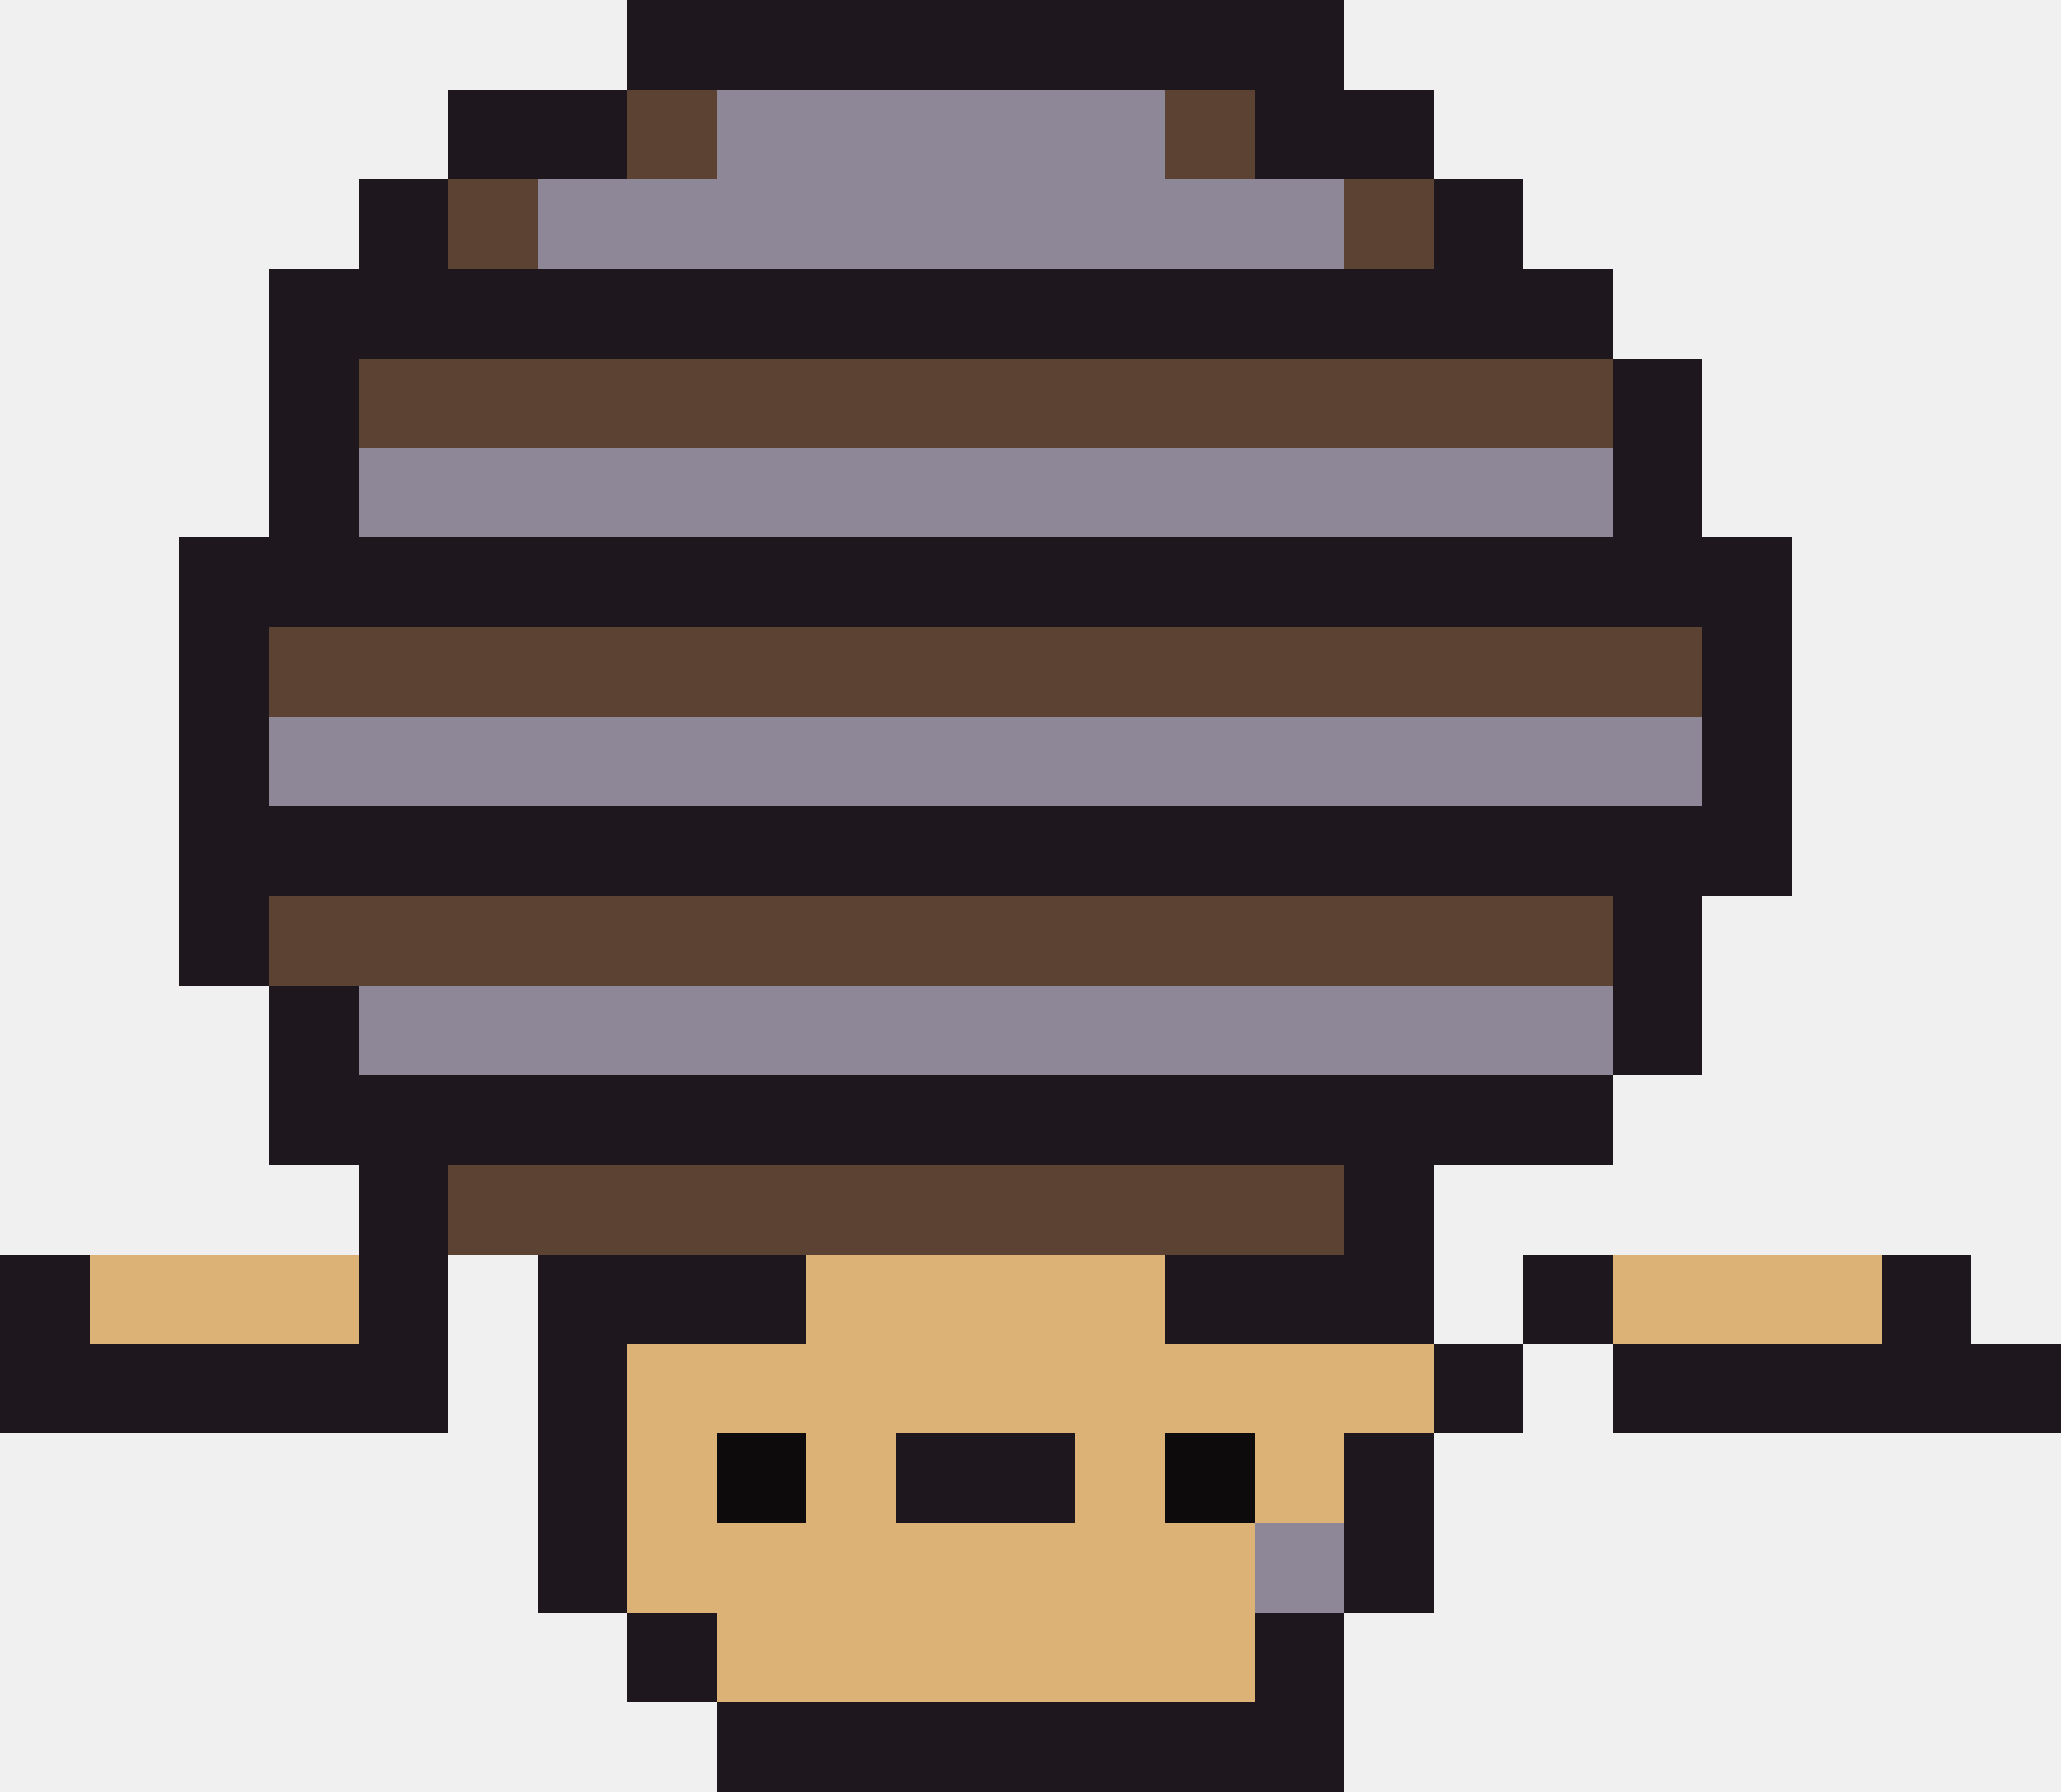
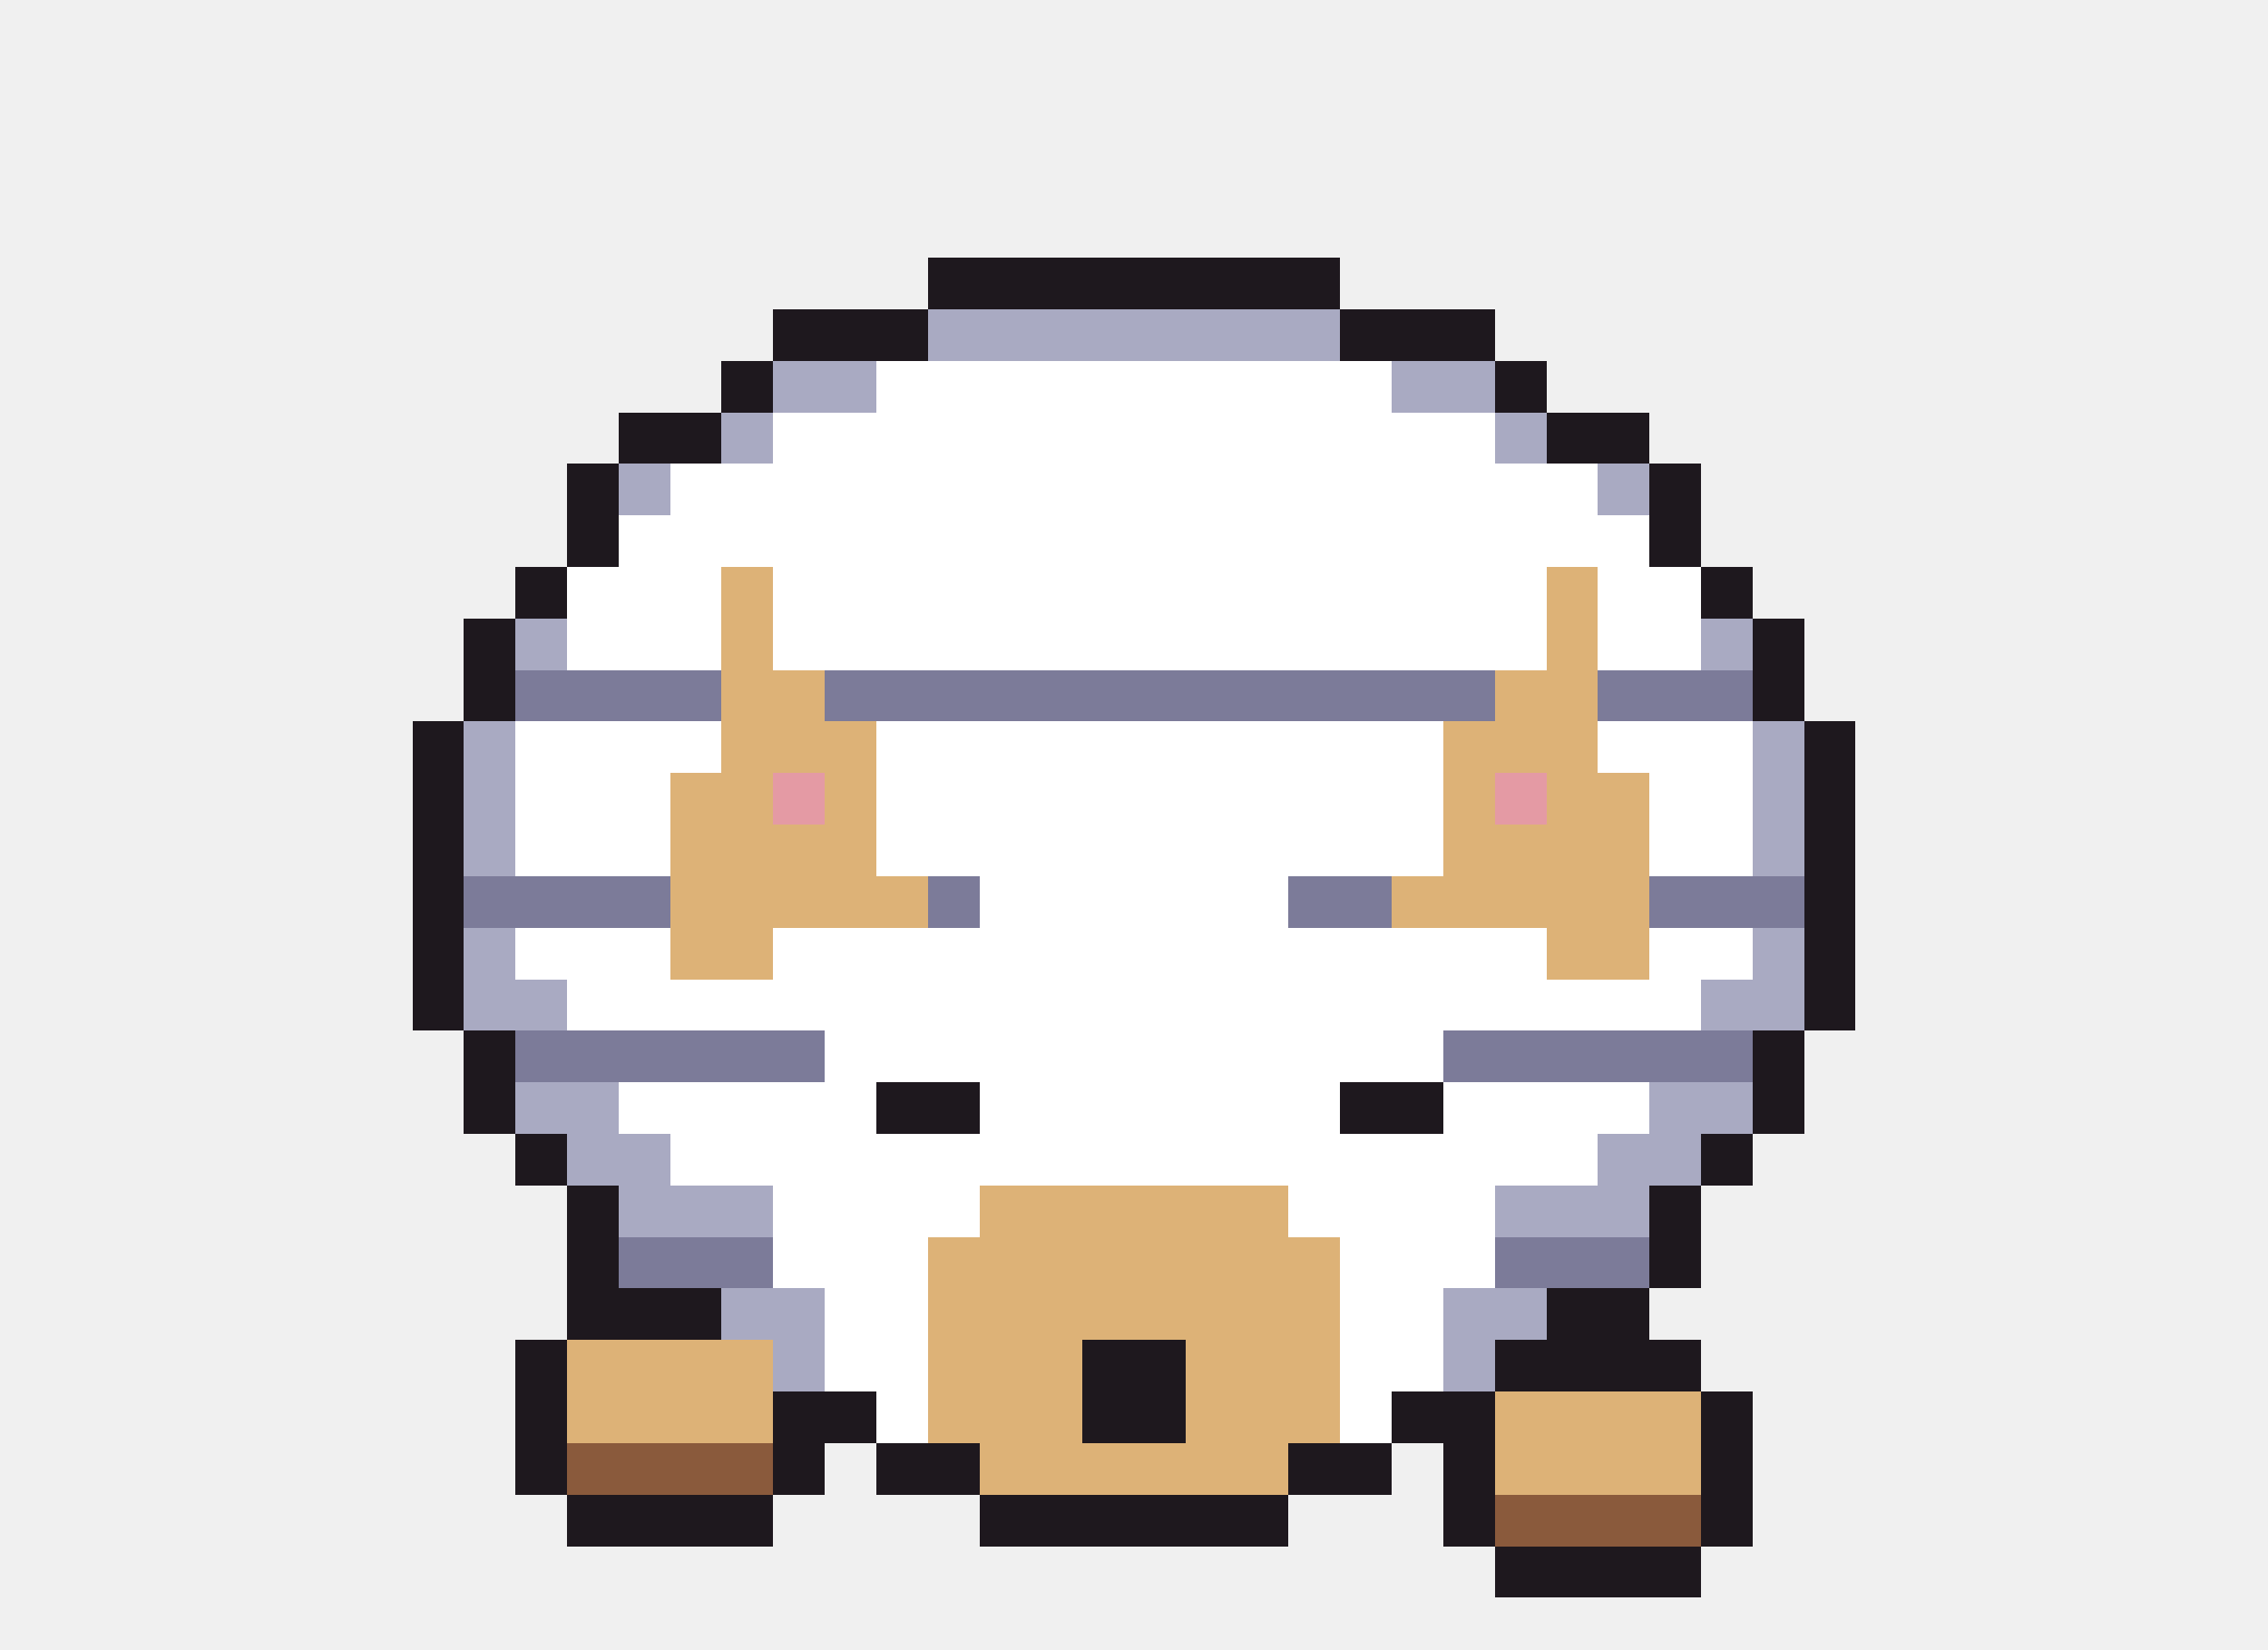
- <svg xmlns="http://www.w3.org/2000/svg" width="23" height="20" viewBox="0 0 23 20" shape-rendering="crispEdges">
-   <rect x="7" y="0" width="8" height="1" fill="#1e181e" />
-   <rect x="5" y="1" width="2" height="1" fill="#1e181e" />
-   <rect x="7" y="1" width="1" height="1" fill="#5c4232" />
-   <rect x="8" y="1" width="5" height="1" fill="#8d8798" />
-   <rect x="13" y="1" width="1" height="1" fill="#5c4232" />
-   <rect x="14" y="1" width="2" height="1" fill="#1e181e" />
-   <rect x="4" y="2" width="1" height="1" fill="#1e181e" />
-   <rect x="5" y="2" width="1" height="1" fill="#5c4232" />
-   <rect x="6" y="2" width="9" height="1" fill="#8d8798" />
-   <rect x="15" y="2" width="1" height="1" fill="#5c4232" />
-   <rect x="16" y="2" width="1" height="1" fill="#1e181e" />
-   <rect x="3" y="3" width="15" height="1" fill="#1e181e" />
-   <rect x="3" y="4" width="1" height="1" fill="#1e181e" />
-   <rect x="4" y="4" width="14" height="1" fill="#5c4232" />
-   <rect x="18" y="4" width="1" height="1" fill="#1e181e" />
-   <rect x="3" y="5" width="1" height="1" fill="#1e181e" />
-   <rect x="4" y="5" width="14" height="1" fill="#8d8798" />
-   <rect x="18" y="5" width="1" height="1" fill="#1e181e" />
-   <rect x="2" y="6" width="18" height="1" fill="#1e181e" />
-   <rect x="2" y="7" width="1" height="1" fill="#1e181e" />
-   <rect x="3" y="7" width="16" height="1" fill="#5c4232" />
-   <rect x="19" y="7" width="1" height="1" fill="#1e181e" />
-   <rect x="2" y="8" width="1" height="1" fill="#1e181e" />
-   <rect x="3" y="8" width="16" height="1" fill="#8d8798" />
-   <rect x="19" y="8" width="1" height="1" fill="#1e181e" />
-   <rect x="2" y="9" width="18" height="1" fill="#1e181e" />
-   <rect x="2" y="10" width="1" height="1" fill="#1e181e" />
-   <rect x="3" y="10" width="15" height="1" fill="#5c4232" />
-   <rect x="18" y="10" width="1" height="1" fill="#1e181e" />
-   <rect x="3" y="11" width="1" height="1" fill="#1e181e" />
-   <rect x="4" y="11" width="14" height="1" fill="#8d8798" />
-   <rect x="18" y="11" width="1" height="1" fill="#1e181e" />
-   <rect x="3" y="12" width="15" height="1" fill="#1e181e" />
-   <rect x="4" y="13" width="1" height="1" fill="#1e181e" />
-   <rect x="5" y="13" width="10" height="1" fill="#5c4232" />
-   <rect x="15" y="13" width="1" height="1" fill="#1e181e" />
-   <rect x="0" y="14" width="1" height="1" fill="#1e181e" />
-   <rect x="1" y="14" width="3" height="1" fill="#ddb277" />
-   <rect x="4" y="14" width="1" height="1" fill="#1e181e" />
-   <rect x="6" y="14" width="3" height="1" fill="#1e181e" />
-   <rect x="9" y="14" width="4" height="1" fill="#ddb277" />
-   <rect x="13" y="14" width="3" height="1" fill="#1e181e" />
-   <rect x="17" y="14" width="1" height="1" fill="#1e181e" />
-   <rect x="18" y="14" width="3" height="1" fill="#ddb277" />
-   <rect x="21" y="14" width="1" height="1" fill="#1e181e" />
-   <rect x="0" y="15" width="5" height="1" fill="#1e181e" />
-   <rect x="6" y="15" width="1" height="1" fill="#1e181e" />
-   <rect x="7" y="15" width="9" height="1" fill="#ddb277" />
-   <rect x="16" y="15" width="1" height="1" fill="#1e181e" />
-   <rect x="18" y="15" width="5" height="1" fill="#1e181e" />
-   <rect x="6" y="16" width="1" height="1" fill="#1e181e" />
-   <rect x="7" y="16" width="1" height="1" fill="#ddb277" />
-   <rect x="8" y="16" width="1" height="1" fill="#0e0b0d" />
-   <rect x="9" y="16" width="1" height="1" fill="#ddb277" />
-   <rect x="10" y="16" width="2" height="1" fill="#1e181e" />
-   <rect x="12" y="16" width="1" height="1" fill="#ddb277" />
-   <rect x="13" y="16" width="1" height="1" fill="#0e0b0d" />
-   <rect x="14" y="16" width="1" height="1" fill="#ddb277" />
-   <rect x="15" y="16" width="1" height="1" fill="#1e181e" />
-   <rect x="6" y="17" width="1" height="1" fill="#1e181e" />
-   <rect x="7" y="17" width="7" height="1" fill="#ddb277" />
-   <rect x="14" y="17" width="1" height="1" fill="#8d8798" />
-   <rect x="15" y="17" width="1" height="1" fill="#1e181e" />
-   <rect x="7" y="18" width="1" height="1" fill="#1e181e" />
-   <rect x="8" y="18" width="6" height="1" fill="#ddb277" />
-   <rect x="14" y="18" width="1" height="1" fill="#1e181e" />
-   <rect x="8" y="19" width="7" height="1" fill="#1e181e" />
+ <svg xmlns="http://www.w3.org/2000/svg" width="44" height="32" viewBox="0 0 44 32" shape-rendering="crispEdges">
+   <rect x="18" y="5" width="8" height="1" fill="#1e181e" />
+   <rect x="15" y="6" width="3" height="1" fill="#1e181e" />
+   <rect x="18" y="6" width="8" height="1" fill="#a9aac2" />
+   <rect x="26" y="6" width="3" height="1" fill="#1e181e" />
+   <rect x="14" y="7" width="1" height="1" fill="#1e181e" />
+   <rect x="15" y="7" width="2" height="1" fill="#a9aac2" />
+   <rect x="17" y="7" width="10" height="1" fill="#ffffff" />
+   <rect x="27" y="7" width="2" height="1" fill="#a9aac2" />
+   <rect x="29" y="7" width="1" height="1" fill="#1e181e" />
+   <rect x="12" y="8" width="2" height="1" fill="#1e181e" />
+   <rect x="14" y="8" width="1" height="1" fill="#a9aac2" />
+   <rect x="15" y="8" width="14" height="1" fill="#ffffff" />
+   <rect x="29" y="8" width="1" height="1" fill="#a9aac2" />
+   <rect x="30" y="8" width="2" height="1" fill="#1e181e" />
+   <rect x="11" y="9" width="1" height="1" fill="#1e181e" />
+   <rect x="12" y="9" width="1" height="1" fill="#a9aac2" />
+   <rect x="13" y="9" width="18" height="1" fill="#ffffff" />
+   <rect x="31" y="9" width="1" height="1" fill="#a9aac2" />
+   <rect x="32" y="9" width="1" height="1" fill="#1e181e" />
+   <rect x="11" y="10" width="1" height="1" fill="#1e181e" />
+   <rect x="12" y="10" width="20" height="1" fill="#ffffff" />
+   <rect x="32" y="10" width="1" height="1" fill="#1e181e" />
+   <rect x="10" y="11" width="1" height="1" fill="#1e181e" />
+   <rect x="11" y="11" width="3" height="1" fill="#ffffff" />
+   <rect x="14" y="11" width="1" height="1" fill="#ddb277" />
+   <rect x="15" y="11" width="15" height="1" fill="#ffffff" />
+   <rect x="30" y="11" width="1" height="1" fill="#ddb277" />
+   <rect x="31" y="11" width="2" height="1" fill="#ffffff" />
+   <rect x="33" y="11" width="1" height="1" fill="#1e181e" />
+   <rect x="9" y="12" width="1" height="1" fill="#1e181e" />
+   <rect x="10" y="12" width="1" height="1" fill="#a9aac2" />
+   <rect x="11" y="12" width="3" height="1" fill="#ffffff" />
+   <rect x="14" y="12" width="1" height="1" fill="#ddb277" />
+   <rect x="15" y="12" width="15" height="1" fill="#ffffff" />
+   <rect x="30" y="12" width="1" height="1" fill="#ddb277" />
+   <rect x="31" y="12" width="2" height="1" fill="#ffffff" />
+   <rect x="33" y="12" width="1" height="1" fill="#a9aac2" />
+   <rect x="34" y="12" width="1" height="1" fill="#1e181e" />
+   <rect x="9" y="13" width="1" height="1" fill="#1e181e" />
+   <rect x="10" y="13" width="4" height="1" fill="#7c7b99" />
+   <rect x="14" y="13" width="2" height="1" fill="#ddb277" />
+   <rect x="16" y="13" width="13" height="1" fill="#7c7b99" />
+   <rect x="29" y="13" width="2" height="1" fill="#ddb277" />
+   <rect x="31" y="13" width="3" height="1" fill="#7c7b99" />
+   <rect x="34" y="13" width="1" height="1" fill="#1e181e" />
+   <rect x="8" y="14" width="1" height="1" fill="#1e181e" />
+   <rect x="9" y="14" width="1" height="1" fill="#a9aac2" />
+   <rect x="10" y="14" width="4" height="1" fill="#ffffff" />
+   <rect x="14" y="14" width="3" height="1" fill="#ddb277" />
+   <rect x="17" y="14" width="11" height="1" fill="#ffffff" />
+   <rect x="28" y="14" width="3" height="1" fill="#ddb277" />
+   <rect x="31" y="14" width="3" height="1" fill="#ffffff" />
+   <rect x="34" y="14" width="1" height="1" fill="#a9aac2" />
+   <rect x="35" y="14" width="1" height="1" fill="#1e181e" />
+   <rect x="8" y="15" width="1" height="1" fill="#1e181e" />
+   <rect x="9" y="15" width="1" height="1" fill="#a9aac2" />
+   <rect x="10" y="15" width="3" height="1" fill="#ffffff" />
+   <rect x="13" y="15" width="2" height="1" fill="#ddb277" />
+   <rect x="15" y="15" width="1" height="1" fill="#e49aa4" />
+   <rect x="16" y="15" width="1" height="1" fill="#ddb277" />
+   <rect x="17" y="15" width="11" height="1" fill="#ffffff" />
+   <rect x="28" y="15" width="1" height="1" fill="#ddb277" />
+   <rect x="29" y="15" width="1" height="1" fill="#e49aa4" />
+   <rect x="30" y="15" width="2" height="1" fill="#ddb277" />
+   <rect x="32" y="15" width="2" height="1" fill="#ffffff" />
+   <rect x="34" y="15" width="1" height="1" fill="#a9aac2" />
+   <rect x="35" y="15" width="1" height="1" fill="#1e181e" />
+   <rect x="8" y="16" width="1" height="1" fill="#1e181e" />
+   <rect x="9" y="16" width="1" height="1" fill="#a9aac2" />
+   <rect x="10" y="16" width="3" height="1" fill="#ffffff" />
+   <rect x="13" y="16" width="4" height="1" fill="#ddb277" />
+   <rect x="17" y="16" width="11" height="1" fill="#ffffff" />
+   <rect x="28" y="16" width="4" height="1" fill="#ddb277" />
+   <rect x="32" y="16" width="2" height="1" fill="#ffffff" />
+   <rect x="34" y="16" width="1" height="1" fill="#a9aac2" />
+   <rect x="35" y="16" width="1" height="1" fill="#1e181e" />
+   <rect x="8" y="17" width="1" height="1" fill="#1e181e" />
+   <rect x="9" y="17" width="4" height="1" fill="#7c7b99" />
+   <rect x="13" y="17" width="5" height="1" fill="#ddb277" />
+   <rect x="18" y="17" width="1" height="1" fill="#7c7b99" />
+   <rect x="19" y="17" width="6" height="1" fill="#ffffff" />
+   <rect x="25" y="17" width="2" height="1" fill="#7c7b99" />
+   <rect x="27" y="17" width="5" height="1" fill="#ddb277" />
+   <rect x="32" y="17" width="3" height="1" fill="#7c7b99" />
+   <rect x="35" y="17" width="1" height="1" fill="#1e181e" />
+   <rect x="8" y="18" width="1" height="1" fill="#1e181e" />
+   <rect x="9" y="18" width="1" height="1" fill="#a9aac2" />
+   <rect x="10" y="18" width="3" height="1" fill="#ffffff" />
+   <rect x="13" y="18" width="2" height="1" fill="#ddb277" />
+   <rect x="15" y="18" width="15" height="1" fill="#ffffff" />
+   <rect x="30" y="18" width="2" height="1" fill="#ddb277" />
+   <rect x="32" y="18" width="2" height="1" fill="#ffffff" />
+   <rect x="34" y="18" width="1" height="1" fill="#a9aac2" />
+   <rect x="35" y="18" width="1" height="1" fill="#1e181e" />
+   <rect x="8" y="19" width="1" height="1" fill="#1e181e" />
+   <rect x="9" y="19" width="2" height="1" fill="#a9aac2" />
+   <rect x="11" y="19" width="22" height="1" fill="#ffffff" />
+   <rect x="33" y="19" width="2" height="1" fill="#a9aac2" />
+   <rect x="35" y="19" width="1" height="1" fill="#1e181e" />
+   <rect x="9" y="20" width="1" height="1" fill="#1e181e" />
+   <rect x="10" y="20" width="6" height="1" fill="#7c7b99" />
+   <rect x="16" y="20" width="12" height="1" fill="#ffffff" />
+   <rect x="28" y="20" width="6" height="1" fill="#7c7b99" />
+   <rect x="34" y="20" width="1" height="1" fill="#1e181e" />
+   <rect x="9" y="21" width="1" height="1" fill="#1e181e" />
+   <rect x="10" y="21" width="2" height="1" fill="#a9aac2" />
+   <rect x="12" y="21" width="5" height="1" fill="#ffffff" />
+   <rect x="17" y="21" width="2" height="1" fill="#1e181e" />
+   <rect x="19" y="21" width="7" height="1" fill="#ffffff" />
+   <rect x="26" y="21" width="2" height="1" fill="#1e181e" />
+   <rect x="28" y="21" width="4" height="1" fill="#ffffff" />
+   <rect x="32" y="21" width="2" height="1" fill="#a9aac2" />
+   <rect x="34" y="21" width="1" height="1" fill="#1e181e" />
+   <rect x="10" y="22" width="1" height="1" fill="#1e181e" />
+   <rect x="11" y="22" width="2" height="1" fill="#a9aac2" />
+   <rect x="13" y="22" width="18" height="1" fill="#ffffff" />
+   <rect x="31" y="22" width="2" height="1" fill="#a9aac2" />
+   <rect x="33" y="22" width="1" height="1" fill="#1e181e" />
+   <rect x="11" y="23" width="1" height="1" fill="#1e181e" />
+   <rect x="12" y="23" width="3" height="1" fill="#a9aac2" />
+   <rect x="15" y="23" width="4" height="1" fill="#ffffff" />
+   <rect x="19" y="23" width="6" height="1" fill="#ddb277" />
+   <rect x="25" y="23" width="4" height="1" fill="#ffffff" />
+   <rect x="29" y="23" width="3" height="1" fill="#a9aac2" />
+   <rect x="32" y="23" width="1" height="1" fill="#1e181e" />
+   <rect x="11" y="24" width="1" height="1" fill="#1e181e" />
+   <rect x="12" y="24" width="3" height="1" fill="#7c7b99" />
+   <rect x="15" y="24" width="3" height="1" fill="#ffffff" />
+   <rect x="18" y="24" width="8" height="1" fill="#ddb277" />
+   <rect x="26" y="24" width="3" height="1" fill="#ffffff" />
+   <rect x="29" y="24" width="3" height="1" fill="#7c7b99" />
+   <rect x="32" y="24" width="1" height="1" fill="#1e181e" />
+   <rect x="11" y="25" width="3" height="1" fill="#1e181e" />
+   <rect x="14" y="25" width="2" height="1" fill="#a9aac2" />
+   <rect x="16" y="25" width="2" height="1" fill="#ffffff" />
+   <rect x="18" y="25" width="8" height="1" fill="#ddb277" />
+   <rect x="26" y="25" width="2" height="1" fill="#ffffff" />
+   <rect x="28" y="25" width="2" height="1" fill="#a9aac2" />
+   <rect x="30" y="25" width="2" height="1" fill="#1e181e" />
+   <rect x="10" y="26" width="1" height="1" fill="#1e181e" />
+   <rect x="11" y="26" width="4" height="1" fill="#ddb277" />
+   <rect x="15" y="26" width="1" height="1" fill="#a9aac2" />
+   <rect x="16" y="26" width="2" height="1" fill="#ffffff" />
+   <rect x="18" y="26" width="3" height="1" fill="#ddb277" />
+   <rect x="21" y="26" width="2" height="1" fill="#1e181e" />
+   <rect x="23" y="26" width="3" height="1" fill="#ddb277" />
+   <rect x="26" y="26" width="2" height="1" fill="#ffffff" />
+   <rect x="28" y="26" width="1" height="1" fill="#a9aac2" />
+   <rect x="29" y="26" width="4" height="1" fill="#1e181e" />
+   <rect x="10" y="27" width="1" height="1" fill="#1e181e" />
+   <rect x="11" y="27" width="4" height="1" fill="#ddb277" />
+   <rect x="15" y="27" width="2" height="1" fill="#1e181e" />
+   <rect x="17" y="27" width="1" height="1" fill="#ffffff" />
+   <rect x="18" y="27" width="3" height="1" fill="#ddb277" />
+   <rect x="21" y="27" width="2" height="1" fill="#1e181e" />
+   <rect x="23" y="27" width="3" height="1" fill="#ddb277" />
+   <rect x="26" y="27" width="1" height="1" fill="#ffffff" />
+   <rect x="27" y="27" width="2" height="1" fill="#1e181e" />
+   <rect x="29" y="27" width="4" height="1" fill="#ddb277" />
+   <rect x="33" y="27" width="1" height="1" fill="#1e181e" />
+   <rect x="10" y="28" width="1" height="1" fill="#1e181e" />
+   <rect x="11" y="28" width="4" height="1" fill="#8a5a3c" />
+   <rect x="15" y="28" width="1" height="1" fill="#1e181e" />
+   <rect x="17" y="28" width="2" height="1" fill="#1e181e" />
+   <rect x="19" y="28" width="6" height="1" fill="#ddb277" />
+   <rect x="25" y="28" width="2" height="1" fill="#1e181e" />
+   <rect x="28" y="28" width="1" height="1" fill="#1e181e" />
+   <rect x="29" y="28" width="4" height="1" fill="#ddb277" />
+   <rect x="33" y="28" width="1" height="1" fill="#1e181e" />
+   <rect x="11" y="29" width="4" height="1" fill="#1e181e" />
+   <rect x="19" y="29" width="6" height="1" fill="#1e181e" />
+   <rect x="28" y="29" width="1" height="1" fill="#1e181e" />
+   <rect x="29" y="29" width="4" height="1" fill="#8a5a3c" />
+   <rect x="33" y="29" width="1" height="1" fill="#1e181e" />
+   <rect x="29" y="30" width="4" height="1" fill="#1e181e" />
</svg>
